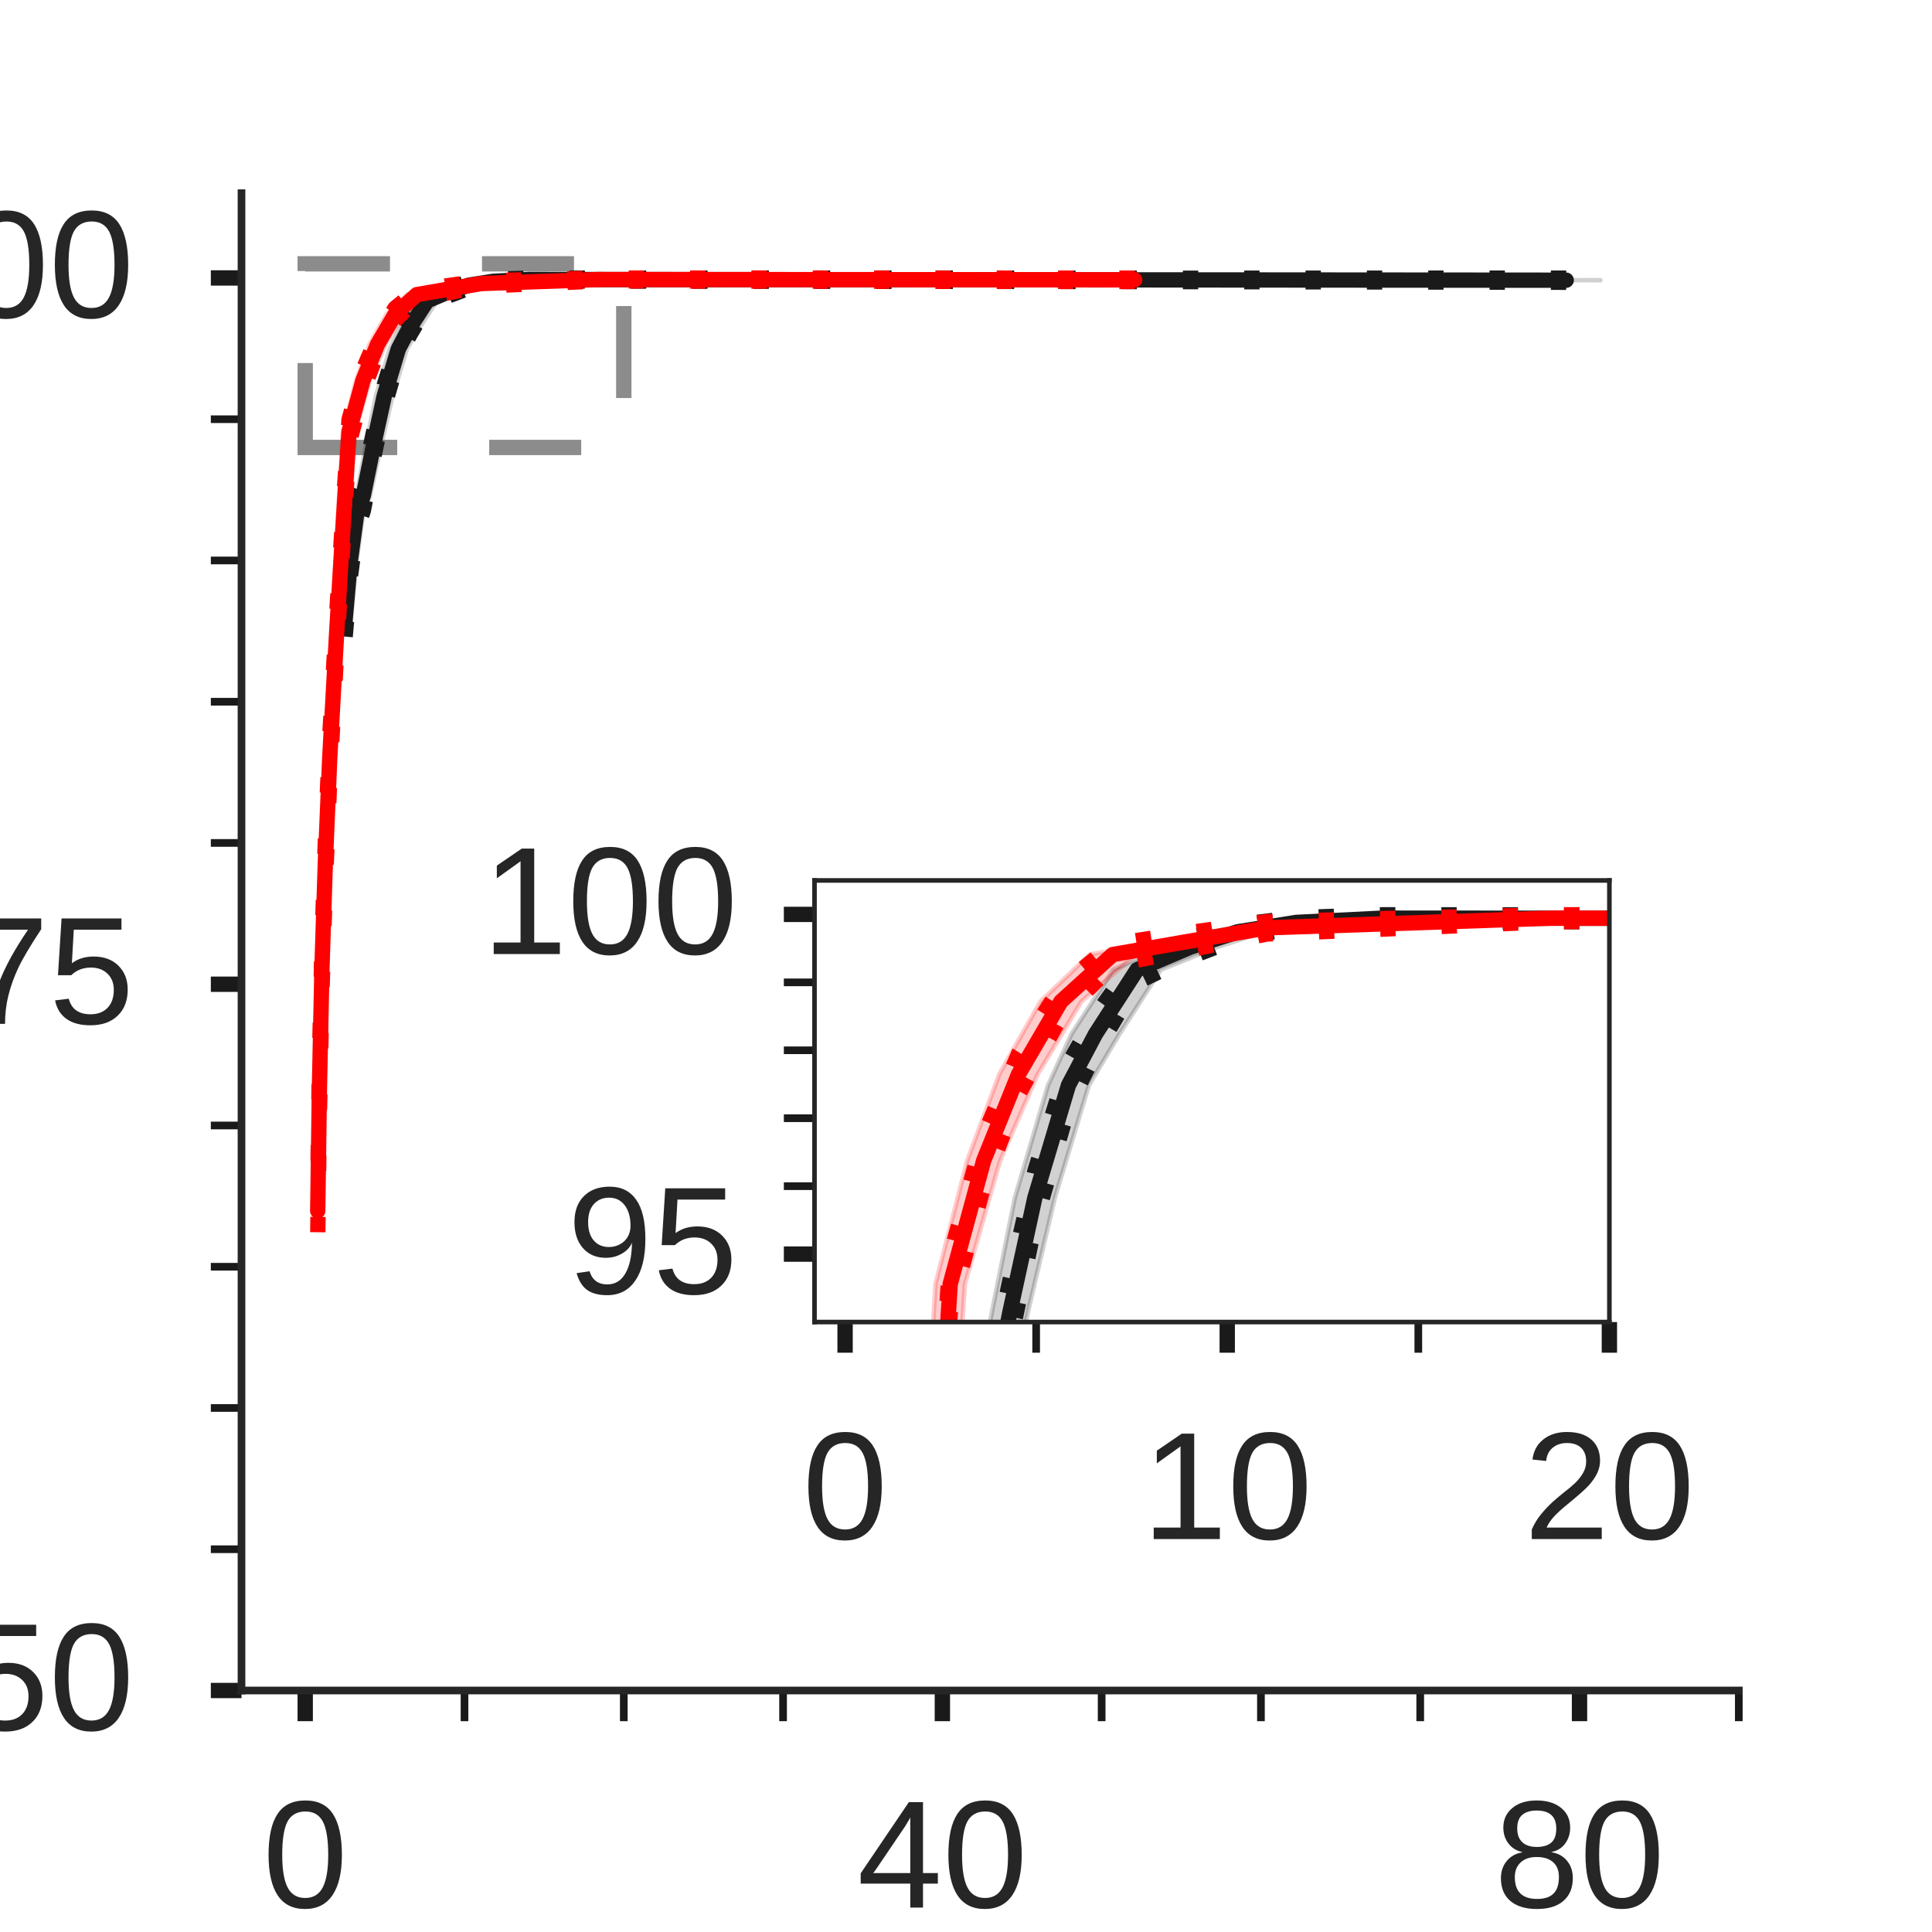
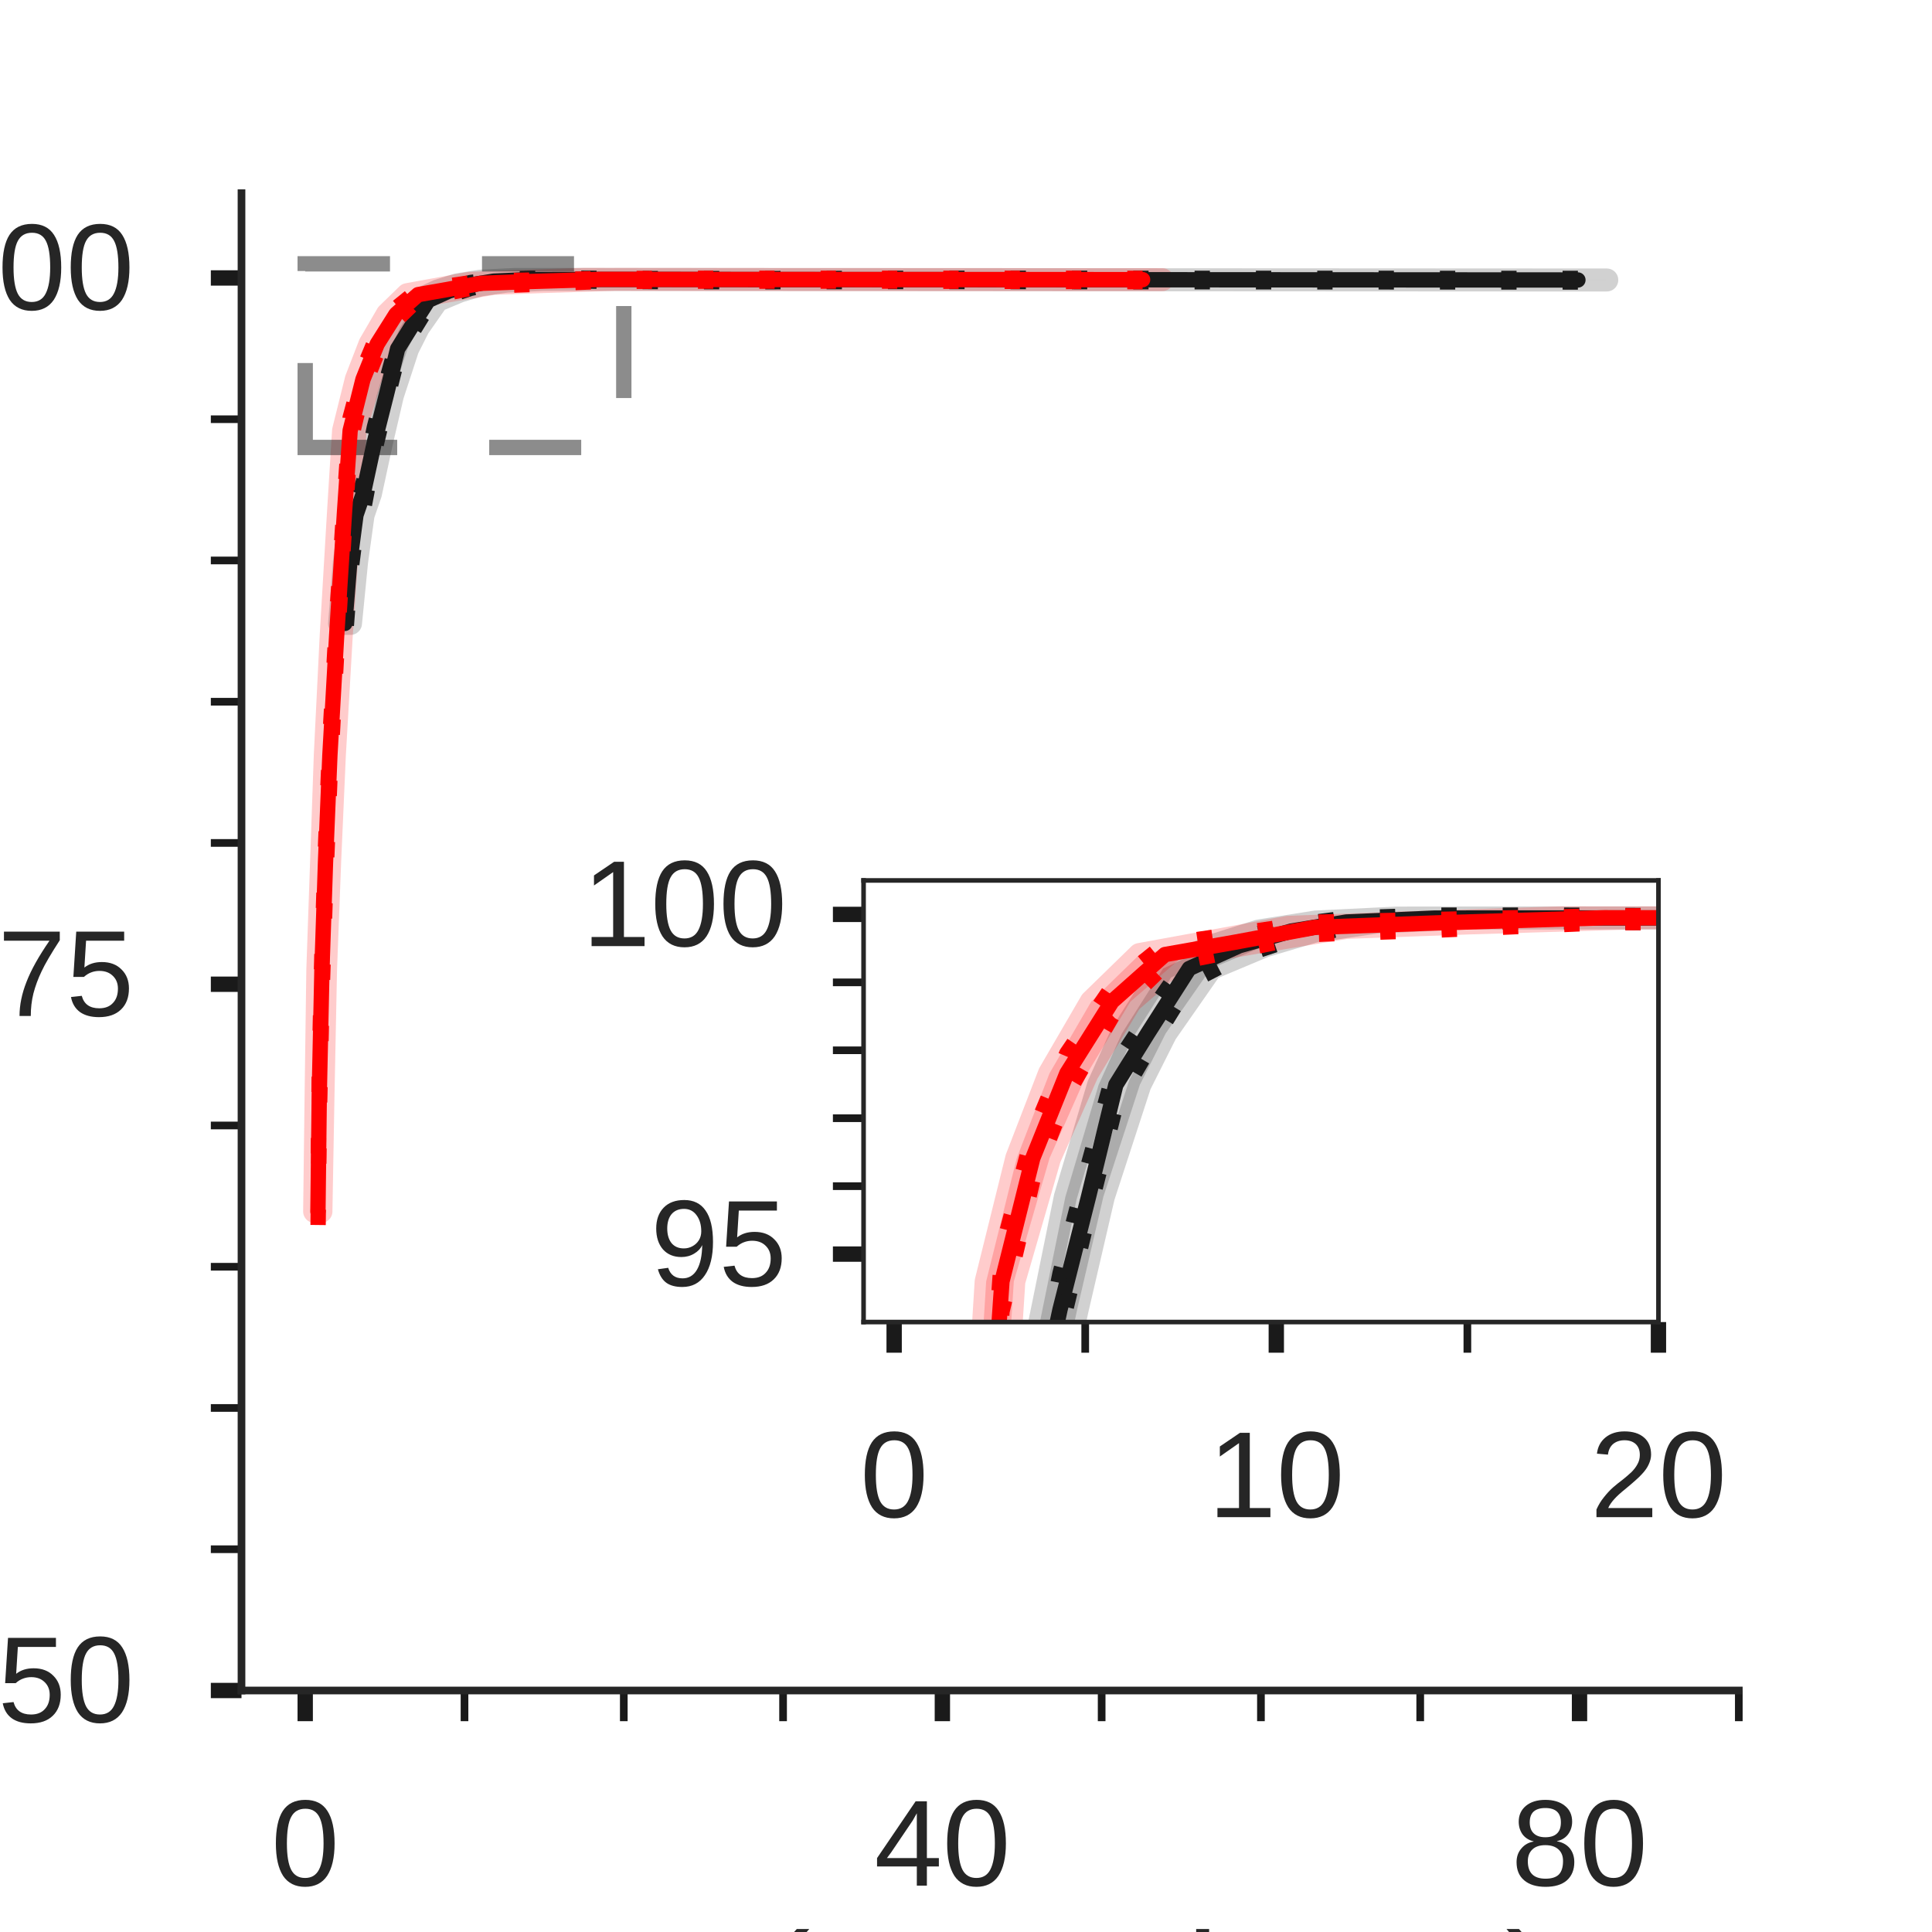
<svg xmlns="http://www.w3.org/2000/svg" xmlns:xlink="http://www.w3.org/1999/xlink" height="126pt" version="1.1" viewBox="0 0 126 126" width="126pt">
  <defs>
    <style type="text/css">
*{stroke-linecap:butt;stroke-linejoin:round;stroke-miterlimit:100000;}
  </style>
  </defs>
  <g id="figure_1">
    <g id="patch_1">
      <path d="M 0 126  L 126 126  L 126 0  L 0 0  L 0 126  z " style="fill:none;" />
    </g>
    <g id="axes_1">
      <g id="patch_2">
        <path d="M 15.75 110.25  L 113.4 110.25  L 113.4 12.6  L 15.75 12.6  L 15.75 110.25  z " style="fill:none;" />
      </g>
      <g id="matplotlib.axis_1">
        <g id="xtick_1">
          <g id="line2d_1">
            <defs>
-               <path d="M 0 0  L 0 2  " id="m0ae9dbe3cf" style="stroke:#1a1a1a;" />
+               <path d="M 0 0  L 0 2  " id="m2481b8fc19" style="stroke:#1a1a1a;" />
            </defs>
            <g>
-               <use style="fill:#1a1a1a;stroke:#1a1a1a;" x="19.905" xlink:href="#m0ae9dbe3cf" y="110.25" />
+               <use style="fill:#1a1a1a;stroke:#1a1a1a;" x="19.905" xlink:href="#m2481b8fc19" y="110.25" />
            </g>
          </g>
          <g id="text_1">
-             <text style="fill:#262626;font-family:Arial;font-size:10.0px;font-style:normal;font-weight:400;text-anchor:middle;" transform="rotate(-0, 19.90532, 124.4078)" x="19.905" y="124.408">0</text>
+             <text style="fill:#262626;font-family:Arial;font-size:8.0px;font-style:normal;font-weight:400;text-anchor:middle;" transform="rotate(-0, 19.90532, 122.9762)" x="19.905" y="122.976">0</text>
          </g>
        </g>
        <g id="xtick_2">
          <g id="line2d_2">
            <g>
-               <use style="fill:#1a1a1a;stroke:#1a1a1a;" x="61.459" xlink:href="#m0ae9dbe3cf" y="110.25" />
+               <use style="fill:#1a1a1a;stroke:#1a1a1a;" x="61.459" xlink:href="#m2481b8fc19" y="110.25" />
            </g>
          </g>
          <g id="text_2">
-             <text style="fill:#262626;font-family:Arial;font-size:10.0px;font-style:normal;font-weight:400;text-anchor:middle;" transform="rotate(-0, 61.45851, 124.4078)" x="61.459" y="124.408">40</text>
+             <text style="fill:#262626;font-family:Arial;font-size:8.0px;font-style:normal;font-weight:400;text-anchor:middle;" transform="rotate(-0, 61.45851, 122.9762)" x="61.459" y="122.976">40</text>
          </g>
        </g>
        <g id="xtick_3">
          <g id="line2d_3">
            <g>
-               <use style="fill:#1a1a1a;stroke:#1a1a1a;" x="103.012" xlink:href="#m0ae9dbe3cf" y="110.25" />
+               <use style="fill:#1a1a1a;stroke:#1a1a1a;" x="103.012" xlink:href="#m2481b8fc19" y="110.25" />
            </g>
          </g>
          <g id="text_3">
-             <text style="fill:#262626;font-family:Arial;font-size:10.0px;font-style:normal;font-weight:400;text-anchor:middle;" transform="rotate(-0, 103.0117, 124.4078)" x="103.012" y="124.408">80</text>
+             <text style="fill:#262626;font-family:Arial;font-size:8.0px;font-style:normal;font-weight:400;text-anchor:middle;" transform="rotate(-0, 103.0117, 122.9762)" x="103.012" y="122.976">80</text>
          </g>
        </g>
        <g id="xtick_4">
          <g id="line2d_4">
            <defs>
-               <path d="M 0 0  L 0 2  " id="m9c479d9d81" style="stroke:#1a1a1a;stroke-width:0.5;" />
+               <path d="M 0 0  L 0 2  " id="m0c7cc8db87" style="stroke:#1a1a1a;stroke-width:0.5;" />
            </defs>
            <g>
-               <use style="fill:#1a1a1a;stroke:#1a1a1a;stroke-width:0.5;" x="30.294" xlink:href="#m9c479d9d81" y="110.25" />
+               <use style="fill:#1a1a1a;stroke:#1a1a1a;stroke-width:0.5;" x="30.294" xlink:href="#m0c7cc8db87" y="110.25" />
            </g>
          </g>
        </g>
        <g id="xtick_5">
          <g id="line2d_5">
            <g>
-               <use style="fill:#1a1a1a;stroke:#1a1a1a;stroke-width:0.5;" x="40.682" xlink:href="#m9c479d9d81" y="110.25" />
+               <use style="fill:#1a1a1a;stroke:#1a1a1a;stroke-width:0.5;" x="40.682" xlink:href="#m0c7cc8db87" y="110.25" />
            </g>
          </g>
        </g>
        <g id="xtick_6">
          <g id="line2d_6">
            <g>
-               <use style="fill:#1a1a1a;stroke:#1a1a1a;stroke-width:0.5;" x="51.07" xlink:href="#m9c479d9d81" y="110.25" />
+               <use style="fill:#1a1a1a;stroke:#1a1a1a;stroke-width:0.5;" x="51.07" xlink:href="#m0c7cc8db87" y="110.25" />
            </g>
          </g>
        </g>
        <g id="xtick_7">
          <g id="line2d_7">
            <g>
-               <use style="fill:#1a1a1a;stroke:#1a1a1a;stroke-width:0.5;" x="71.847" xlink:href="#m9c479d9d81" y="110.25" />
+               <use style="fill:#1a1a1a;stroke:#1a1a1a;stroke-width:0.5;" x="71.847" xlink:href="#m0c7cc8db87" y="110.25" />
            </g>
          </g>
        </g>
        <g id="xtick_8">
          <g id="line2d_8">
            <g>
-               <use style="fill:#1a1a1a;stroke:#1a1a1a;stroke-width:0.5;" x="82.235" xlink:href="#m9c479d9d81" y="110.25" />
+               <use style="fill:#1a1a1a;stroke:#1a1a1a;stroke-width:0.5;" x="82.235" xlink:href="#m0c7cc8db87" y="110.25" />
            </g>
          </g>
        </g>
        <g id="xtick_9">
          <g id="line2d_9">
            <g>
-               <use style="fill:#1a1a1a;stroke:#1a1a1a;stroke-width:0.5;" x="92.623" xlink:href="#m9c479d9d81" y="110.25" />
+               <use style="fill:#1a1a1a;stroke:#1a1a1a;stroke-width:0.5;" x="92.623" xlink:href="#m0c7cc8db87" y="110.25" />
            </g>
          </g>
        </g>
        <g id="xtick_10">
          <g id="line2d_10">
            <g>
-               <use style="fill:#1a1a1a;stroke:#1a1a1a;stroke-width:0.5;" x="113.4" xlink:href="#m9c479d9d81" y="110.25" />
+               <use style="fill:#1a1a1a;stroke:#1a1a1a;stroke-width:0.5;" x="113.4" xlink:href="#m0c7cc8db87" y="110.25" />
            </g>
          </g>
        </g>
        <g id="text_4">
-           <text style="fill:#262626;font-family:Arial;font-size:12.0px;font-style:normal;font-weight:400;text-anchor:middle;" transform="rotate(-0, 64.575, 136.3309)" x="64.575" y="136.331">FSR (per minute)</text>
+           <text style="fill:#262626;font-family:Arial;font-size:9.6px;font-style:normal;font-weight:400;text-anchor:middle;" transform="rotate(-0, 64.575, 132.7548)" x="64.575" y="132.755">FSR (per minute)</text>
        </g>
      </g>
      <g id="matplotlib.axis_2">
        <g id="ytick_1">
          <g id="line2d_11">
            <defs>
-               <path d="M 0 0  L -2 0  " id="m9a4f71745a" style="stroke:#1a1a1a;" />
+               <path d="M 0 0  L -2 0  " id="m068551cfc2" style="stroke:#1a1a1a;" />
            </defs>
            <g>
-               <use style="fill:#1a1a1a;stroke:#1a1a1a;" x="15.75" xlink:href="#m9a4f71745a" y="110.25" />
+               <use style="fill:#1a1a1a;stroke:#1a1a1a;" x="15.75" xlink:href="#m068551cfc2" y="110.25" />
            </g>
          </g>
          <g id="text_5">
-             <text style="fill:#262626;font-family:Arial;font-size:10.0px;font-style:normal;font-weight:400;text-anchor:end;" transform="rotate(-0, 8.75, 112.8352)" x="8.75" y="112.835">50</text>
+             <text style="fill:#262626;font-family:Arial;font-size:8.0px;font-style:normal;font-weight:400;text-anchor:end;" transform="rotate(-0, 8.75, 112.3181)" x="8.75" y="112.318">50</text>
          </g>
        </g>
        <g id="ytick_2">
          <g id="line2d_12">
            <g>
-               <use style="fill:#1a1a1a;stroke:#1a1a1a;" x="15.75" xlink:href="#m9a4f71745a" y="64.189" />
+               <use style="fill:#1a1a1a;stroke:#1a1a1a;" x="15.75" xlink:href="#m068551cfc2" y="64.189" />
            </g>
          </g>
          <g id="text_6">
-             <text style="fill:#262626;font-family:Arial;font-size:10.0px;font-style:normal;font-weight:400;text-anchor:end;" transform="rotate(-0, 8.75, 66.77384)" x="8.75" y="66.774">75</text>
+             <text style="fill:#262626;font-family:Arial;font-size:8.0px;font-style:normal;font-weight:400;text-anchor:end;" transform="rotate(-0, 8.75, 66.2568)" x="8.75" y="66.257">75</text>
          </g>
        </g>
        <g id="ytick_3">
          <g id="line2d_13">
            <g>
-               <use style="fill:#1a1a1a;stroke:#1a1a1a;" x="15.75" xlink:href="#m9a4f71745a" y="18.127" />
+               <use style="fill:#1a1a1a;stroke:#1a1a1a;" x="15.75" xlink:href="#m068551cfc2" y="18.127" />
            </g>
          </g>
          <g id="text_7">
-             <text style="fill:#262626;font-family:Arial;font-size:10.0px;font-style:normal;font-weight:400;text-anchor:end;" transform="rotate(-0, 8.75, 20.71251)" x="8.75" y="20.713">100</text>
+             <text style="fill:#262626;font-family:Arial;font-size:8.0px;font-style:normal;font-weight:400;text-anchor:end;" transform="rotate(-0, 8.75, 20.19548)" x="8.75" y="20.195">100</text>
          </g>
        </g>
        <g id="ytick_4">
          <g id="line2d_14">
            <defs>
-               <path d="M 0 0  L -2 0  " id="m739ccb007a" style="stroke:#1a1a1a;stroke-width:0.5;" />
+               <path d="M 0 0  L -2 0  " id="md0655ebba7" style="stroke:#1a1a1a;stroke-width:0.5;" />
            </defs>
            <g>
-               <use style="fill:#1a1a1a;stroke:#1a1a1a;stroke-width:0.5;" x="15.75" xlink:href="#m739ccb007a" y="101.038" />
+               <use style="fill:#1a1a1a;stroke:#1a1a1a;stroke-width:0.5;" x="15.75" xlink:href="#md0655ebba7" y="101.038" />
            </g>
          </g>
        </g>
        <g id="ytick_5">
          <g id="line2d_15">
            <g>
-               <use style="fill:#1a1a1a;stroke:#1a1a1a;stroke-width:0.5;" x="15.75" xlink:href="#m739ccb007a" y="91.825" />
+               <use style="fill:#1a1a1a;stroke:#1a1a1a;stroke-width:0.5;" x="15.75" xlink:href="#md0655ebba7" y="91.825" />
            </g>
          </g>
        </g>
        <g id="ytick_6">
          <g id="line2d_16">
            <g>
-               <use style="fill:#1a1a1a;stroke:#1a1a1a;stroke-width:0.5;" x="15.75" xlink:href="#m739ccb007a" y="82.613" />
+               <use style="fill:#1a1a1a;stroke:#1a1a1a;stroke-width:0.5;" x="15.75" xlink:href="#md0655ebba7" y="82.613" />
            </g>
          </g>
        </g>
        <g id="ytick_7">
          <g id="line2d_17">
            <g>
-               <use style="fill:#1a1a1a;stroke:#1a1a1a;stroke-width:0.5;" x="15.75" xlink:href="#m739ccb007a" y="73.401" />
+               <use style="fill:#1a1a1a;stroke:#1a1a1a;stroke-width:0.5;" x="15.75" xlink:href="#md0655ebba7" y="73.401" />
            </g>
          </g>
        </g>
        <g id="ytick_8">
          <g id="line2d_18">
            <g>
-               <use style="fill:#1a1a1a;stroke:#1a1a1a;stroke-width:0.5;" x="15.75" xlink:href="#m739ccb007a" y="54.976" />
+               <use style="fill:#1a1a1a;stroke:#1a1a1a;stroke-width:0.5;" x="15.75" xlink:href="#md0655ebba7" y="54.976" />
            </g>
          </g>
        </g>
        <g id="ytick_9">
          <g id="line2d_19">
            <g>
-               <use style="fill:#1a1a1a;stroke:#1a1a1a;stroke-width:0.5;" x="15.75" xlink:href="#m739ccb007a" y="45.764" />
+               <use style="fill:#1a1a1a;stroke:#1a1a1a;stroke-width:0.5;" x="15.75" xlink:href="#md0655ebba7" y="45.764" />
            </g>
          </g>
        </g>
        <g id="ytick_10">
          <g id="line2d_20">
            <g>
-               <use style="fill:#1a1a1a;stroke:#1a1a1a;stroke-width:0.5;" x="15.75" xlink:href="#m739ccb007a" y="36.552" />
+               <use style="fill:#1a1a1a;stroke:#1a1a1a;stroke-width:0.5;" x="15.75" xlink:href="#md0655ebba7" y="36.552" />
            </g>
          </g>
        </g>
        <g id="ytick_11">
          <g id="line2d_21">
            <g>
-               <use style="fill:#1a1a1a;stroke:#1a1a1a;stroke-width:0.5;" x="15.75" xlink:href="#m739ccb007a" y="27.34" />
+               <use style="fill:#1a1a1a;stroke:#1a1a1a;stroke-width:0.5;" x="15.75" xlink:href="#md0655ebba7" y="27.34" />
            </g>
          </g>
        </g>
        <g id="text_8">
-           <text style="fill:#262626;font-family:Arial;font-size:12.0px;font-style:normal;font-weight:400;text-anchor:middle;" transform="rotate(-90, -11.65844, 61.425)" x="-11.658" y="61.425">TPR (%)</text>
+           <text style="fill:#262626;font-family:Arial;font-size:9.6px;font-style:normal;font-weight:400;text-anchor:middle;" transform="rotate(-90, -7.81675, 61.425)" x="-7.817" y="61.425">TPR (%)</text>
        </g>
      </g>
      <g id="PolyCollection_1">
        <defs>
-           <path d="M 104.372 -107.726  L 99.916 -107.726  L 74.818 -107.745  L 58.755 -107.758  L 48.068 -107.761  L 41.208 -107.765  L 36.853 -107.769  L 33.574 -107.772  L 31.323 -107.655  L 29.845 -107.401  L 28.56 -106.982  L 27.195 -106.372  L 26.063 -104.632  L 25.423 -103.24  L 24.52 -100.184  L 23.903 -97.119  L 23.252 -93.684  L 22.825 -92.393  L 22.427 -89.351  L 22.103 -85.309  L 22.863 -85.309  L 22.863 -85.309  L 23.245 -89.351  L 23.669 -92.393  L 24.135 -93.684  L 24.883 -97.119  L 25.606 -100.184  L 26.533 -103.24  L 27.367 -104.632  L 28.489 -106.372  L 30.002 -106.982  L 31.303 -107.401  L 33.001 -107.655  L 35.438 -107.772  L 38.875 -107.769  L 43.494 -107.765  L 50.631 -107.761  L 61.974 -107.758  L 78.689 -107.745  L 104.372 -107.726  z " id="m22cbb813bc" style="stroke:#1a1a1a;stroke-opacity:0.2;stroke-width:0.3;" />
+           <path d="M 104.789 -107.74  L 100.03 -107.74  L 75.016 -107.754  L 58.93 -107.765  L 48.034 -107.769  L 41.256 -107.776  L 36.958 -107.776  L 33.56 -107.773  L 31.36 -107.666  L 29.815 -107.421  L 28.553 -107.023  L 27.218 -106.406  L 26.097 -104.646  L 25.464 -103.25  L 24.56 -100.213  L 23.937 -97.158  L 23.251 -93.796  L 22.871 -92.412  L 22.461 -89.355  L 22.147 -85.344  L 22.858 -85.344  L 22.858 -85.344  L 23.255 -89.355  L 23.678 -92.412  L 24.156 -93.796  L 24.881 -97.158  L 25.592 -100.213  L 26.584 -103.25  L 27.287 -104.646  L 28.517 -106.406  L 29.993 -107.023  L 31.346 -107.421  L 33.033 -107.666  L 35.365 -107.773  L 38.878 -107.776  L 43.58 -107.776  L 50.633 -107.769  L 61.951 -107.765  L 78.532 -107.754  L 104.789 -107.74  z " id="m00eeec6aa2" style="stroke:#1a1a1a;stroke-opacity:0.2;stroke-width:1.5;" />
        </defs>
-         <g clip-path="url(#pb9aedc991c)">
-           <use style="fill:#1a1a1a;fill-opacity:0.2;stroke:#1a1a1a;stroke-opacity:0.2;stroke-width:0.3;" x="0.0" xlink:href="#m22cbb813bc" y="126.0" />
+         <g clip-path="url(#pc60223b6f8)">
+           <use style="fill:#1a1a1a;fill-opacity:0.2;stroke:#1a1a1a;stroke-opacity:0.2;stroke-width:1.5;" x="0.0" xlink:href="#m00eeec6aa2" y="126.0" />
        </g>
      </g>
      <g id="PolyCollection_2">
        <defs>
-           <path d="M 75.81 -107.752  L 72.197 -107.752  L 55.607 -107.761  L 45.017 -107.767  L 38.025 -107.771  L 33.691 -107.619  L 30.542 -107.509  L 28.351 -107.109  L 26.554 -106.785  L 25.217 -105.511  L 24.099 -103.542  L 23.226 -101.198  L 22.363 -97.849  L 22.048 -92.567  L 21.612 -84.528  L 21.202 -76.587  L 20.956 -69.751  L 20.753 -62.764  L 20.604 -54.766  L 20.509 -47.024  L 20.935 -47.024  L 20.935 -47.024  L 21.05 -54.766  L 21.236 -62.764  L 21.48 -69.751  L 21.811 -76.587  L 22.276 -84.528  L 22.811 -92.567  L 23.163 -97.849  L 24.12 -101.198  L 25.144 -103.542  L 26.329 -105.511  L 27.812 -106.785  L 29.754 -107.109  L 32.191 -107.509  L 35.551 -107.619  L 40.161 -107.771  L 47.325 -107.767  L 58.558 -107.761  L 75.81 -107.752  z " id="m7ca2708e7a" style="stroke:#ff0000;stroke-opacity:0.2;stroke-width:0.3;" />
+           <path d="M 75.797 -107.763  L 72.386 -107.763  L 55.737 -107.769  L 45.029 -107.774  L 38.051 -107.781  L 33.684 -107.641  L 30.604 -107.522  L 28.394 -107.116  L 26.576 -106.785  L 25.263 -105.509  L 24.128 -103.562  L 23.238 -101.262  L 22.407 -97.919  L 22.079 -92.638  L 21.6 -84.547  L 21.214 -76.731  L 20.971 -69.746  L 20.728 -62.763  L 20.616 -54.684  L 20.52 -46.992  L 20.93 -46.992  L 20.93 -46.992  L 21.067 -54.684  L 21.231 -62.763  L 21.497 -69.746  L 21.805 -76.731  L 22.256 -84.547  L 22.819 -92.638  L 23.159 -97.919  L 24.129 -101.262  L 25.153 -103.562  L 26.33 -105.509  L 27.811 -106.785  L 29.747 -107.116  L 32.196 -107.522  L 35.515 -107.641  L 40.149 -107.781  L 47.503 -107.774  L 58.576 -107.769  L 75.797 -107.763  z " id="mc5ec6751b1" style="stroke:#ff0000;stroke-opacity:0.2;stroke-width:1.5;" />
        </defs>
-         <g clip-path="url(#pb9aedc991c)">
-           <use style="fill:#ff0000;fill-opacity:0.2;stroke:#ff0000;stroke-opacity:0.2;stroke-width:0.3;" x="0.0" xlink:href="#m7ca2708e7a" y="126.0" />
+         <g clip-path="url(#pc60223b6f8)">
+           <use style="fill:#ff0000;fill-opacity:0.2;stroke:#ff0000;stroke-opacity:0.2;stroke-width:1.5;" x="0.0" xlink:href="#mc5ec6751b1" y="126.0" />
        </g>
      </g>
      <g id="patch_3">
-         <path clip-path="url(#pb9aedc991c)" d="M 19.905 29.182  L 40.682 29.182  L 40.682 17.206  L 19.905 17.206  L 19.905 29.182  z " style="fill:none;opacity:0.5;stroke:#1a1a1a;stroke-dasharray:6,6;stroke-dashoffset:0.0;stroke-linejoin:miter;" />
+         <path clip-path="url(#pc60223b6f8)" d="M 19.905 29.182  L 40.682 29.182  L 40.682 17.206  L 19.905 17.206  L 19.905 29.182  z " style="fill:none;opacity:0.5;stroke:#1a1a1a;stroke-dasharray:6,6;stroke-dashoffset:0.0;stroke-linejoin:miter;" />
      </g>
      <g id="line2d_22">
-         <path clip-path="url(#pb9aedc991c)" d="M 102.144 18.274  L 76.753 18.255  L 60.365 18.242  L 49.35 18.239  L 42.351 18.235  L 37.864 18.231  L 34.506 18.228  L 32.162 18.345  L 30.574 18.599  L 29.281 19.018  L 27.842 19.628  L 26.715 21.368  L 25.978 22.76  L 25.063 25.816  L 24.393 28.881  L 23.693 32.316  L 23.247 33.607  L 22.836 36.649  L 22.483 40.691  " style="fill:none;stroke:#1a1a1a;stroke-linecap:round;" />
+         <path clip-path="url(#pc60223b6f8)" d="M 102.907 18.26  L 77.556 18.246  L 60.638 18.235  L 49.532 18.231  L 42.631 18.224  L 37.958 18.224  L 34.592 18.227  L 32.197 18.334  L 30.703 18.579  L 29.286 18.977  L 27.927 19.594  L 26.8 21.354  L 25.931 22.75  L 25.188 25.787  L 24.415 28.842  L 23.688 32.204  L 23.215 33.588  L 22.813 36.645  L 22.489 40.656  " style="fill:none;stroke:#1a1a1a;stroke-linecap:round;" />
      </g>
      <g id="line2d_23">
-         <path clip-path="url(#pb9aedc991c)" d="M 102.144 18.409  L 76.753 18.364  L 60.365 18.348  L 49.35 18.339  L 42.351 18.33  L 37.864 18.321  L 34.506 18.32  L 32.162 18.475  L 30.574 18.791  L 29.281 19.282  L 27.842 19.963  L 26.715 21.865  L 25.978 23.353  L 25.063 26.539  L 24.393 29.741  L 23.693 33.313  L 23.247 34.614  L 22.836 37.735  L 22.483 41.843  " style="fill:none;stroke:#1a1a1a;stroke-dasharray:1,3;stroke-dashoffset:0.0;" />
+         <path clip-path="url(#pc60223b6f8)" d="M 102.907 18.392  L 77.556 18.377  L 60.638 18.357  L 49.532 18.373  L 42.631 18.364  L 37.958 18.329  L 34.592 18.327  L 32.197 18.485  L 30.703 18.805  L 29.286 19.272  L 27.927 19.979  L 26.8 21.819  L 25.931 23.314  L 25.188 26.269  L 24.415 29.487  L 23.688 33.341  L 23.215 34.634  L 22.813 37.826  L 22.489 42.08  " style="fill:none;stroke:#1a1a1a;stroke-dasharray:1,3;stroke-dashoffset:0.0;" />
      </g>
      <g id="line2d_24">
-         <path clip-path="url(#pb9aedc991c)" d="M 102.144 18.139  L 76.753 18.146  L 60.365 18.136  L 49.35 18.138  L 42.351 18.139  L 37.864 18.14  L 34.506 18.137  L 32.162 18.215  L 30.574 18.408  L 29.281 18.754  L 27.842 19.294  L 26.715 20.871  L 25.978 22.166  L 25.063 25.093  L 24.393 28.02  L 23.693 31.318  L 23.247 32.601  L 22.836 35.563  L 22.483 39.54  " style="fill:none;stroke:#1a1a1a;stroke-dasharray:1,3;stroke-dashoffset:0.0;" />
+         <path clip-path="url(#pc60223b6f8)" d="M 102.907 18.157  L 77.556 18.152  L 60.638 18.151  L 49.532 18.171  L 42.631 18.17  L 37.958 18.148  L 34.592 18.148  L 32.197 18.227  L 30.703 18.421  L 29.286 18.77  L 27.927 19.279  L 26.8 20.896  L 25.931 22.213  L 25.188 24.904  L 24.415 27.86  L 23.688 31.458  L 23.215 32.674  L 22.813 35.691  L 22.489 39.722  " style="fill:none;stroke:#1a1a1a;stroke-dasharray:1,3;stroke-dashoffset:0.0;" />
      </g>
      <g id="line2d_25">
-         <path clip-path="url(#pb9aedc991c)" d="M 74.003 18.248  L 57.082 18.239  L 46.171 18.233  L 39.093 18.229  L 34.621 18.381  L 31.367 18.491  L 29.053 18.891  L 27.183 19.215  L 25.773 20.489  L 24.622 22.458  L 23.673 24.802  L 22.763 28.151  L 22.429 33.433  L 21.944 41.472  L 21.506 49.413  L 21.218 56.249  L 20.994 63.236  L 20.827 71.234  L 20.722 78.976  " style="fill:none;stroke:#ff0000;stroke-linecap:round;" />
+         <path clip-path="url(#pc60223b6f8)" d="M 74.518 18.237  L 57.457 18.231  L 46.372 18.226  L 39.208 18.219  L 34.599 18.359  L 31.342 18.478  L 29.153 18.884  L 27.267 19.215  L 25.827 20.491  L 24.599 22.438  L 23.673 24.738  L 22.836 28.081  L 22.47 33.362  L 21.956 41.453  L 21.514 49.269  L 21.228 56.254  L 20.995 63.237  L 20.823 71.316  L 20.735 79.008  " style="fill:none;stroke:#ff0000;stroke-linecap:round;" />
      </g>
      <g id="line2d_26">
-         <path clip-path="url(#pb9aedc991c)" d="M 74.003 18.357  L 57.082 18.341  L 46.171 18.33  L 39.093 18.32  L 34.621 18.522  L 31.367 18.659  L 29.053 19.131  L 27.183 19.496  L 25.773 20.893  L 24.622 23.009  L 23.673 25.482  L 22.763 28.938  L 22.429 34.425  L 21.944 42.682  L 21.506 50.798  L 21.218 57.693  L 20.994 64.758  L 20.827 72.869  L 20.722 80.603  " style="fill:none;stroke:#ff0000;stroke-dasharray:1,3;stroke-dashoffset:0.0;" />
+         <path clip-path="url(#pc60223b6f8)" d="M 74.518 18.37  L 57.457 18.332  L 46.372 18.336  L 39.208 18.353  L 34.599 18.556  L 31.342 18.669  L 29.153 19.119  L 27.267 19.498  L 25.827 20.896  L 24.599 23.014  L 23.673 25.348  L 22.836 28.9  L 22.47 34.335  L 21.956 42.617  L 21.514 50.805  L 21.228 57.968  L 20.995 65.119  L 20.823 72.997  L 20.735 80.837  " style="fill:none;stroke:#ff0000;stroke-dasharray:1,3;stroke-dashoffset:0.0;" />
      </g>
      <g id="line2d_27">
-         <path clip-path="url(#pb9aedc991c)" d="M 74.003 18.14  L 57.082 18.137  L 46.171 18.135  L 39.093 18.138  L 34.621 18.24  L 31.367 18.324  L 29.053 18.65  L 27.183 18.933  L 25.773 20.085  L 24.622 21.906  L 23.673 24.123  L 22.763 27.363  L 22.429 32.44  L 21.944 40.262  L 21.506 48.028  L 21.218 54.805  L 20.994 61.715  L 20.827 69.599  L 20.722 77.35  " style="fill:none;stroke:#ff0000;stroke-dasharray:1,3;stroke-dashoffset:0.0;" />
+         <path clip-path="url(#pc60223b6f8)" d="M 74.518 18.152  L 57.457 18.149  L 46.372 18.149  L 39.208 18.168  L 34.599 18.265  L 31.342 18.339  L 29.153 18.664  L 27.267 18.936  L 25.827 20.099  L 24.599 21.894  L 23.673 24.098  L 22.836 27.233  L 22.47 32.477  L 21.956 40.336  L 21.514 48.19  L 21.228 55.247  L 20.995 62.144  L 20.823 69.849  L 20.735 77.623  " style="fill:none;stroke:#ff0000;stroke-dasharray:1,3;stroke-dashoffset:0.0;" />
      </g>
      <g id="patch_4">
-         <path d="M 15.75 110.25  L 113.4 110.25  " style="fill:none;stroke:#262626;stroke-linecap:square;stroke-linejoin:miter;stroke-width:0.5;" />
+         <path d="M 113.4 110.25  L 113.4 12.6  " style="fill:none;" />
      </g>
      <g id="patch_5">
        <path d="M 15.75 12.6  L 113.4 12.6  " style="fill:none;" />
      </g>
      <g id="patch_6">
+         <path d="M 15.75 110.25  L 113.4 110.25  " style="fill:none;stroke:#262626;stroke-linecap:square;stroke-linejoin:miter;stroke-width:0.5;" />
+       </g>
+       <g id="patch_7">
        <path d="M 15.75 110.25  L 15.75 12.6  " style="fill:none;stroke:#262626;stroke-linecap:square;stroke-linejoin:miter;stroke-width:0.5;" />
-       </g>
-       <g id="patch_7">
-         <path d="M 113.4 110.25  L 113.4 12.6  " style="fill:none;" />
      </g>
    </g>
    <g id="axes_2">
      <g id="patch_8">
-         <path d="M 53.12 86.22  L 104.96 86.22  L 104.96 57.42  L 53.12 57.42  L 53.12 86.22  z " style="fill:none;" />
+         <path d="M 56.32 86.22  L 108.16 86.22  L 108.16 57.42  L 56.32 57.42  L 56.32 86.22  z " style="fill:none;" />
      </g>
      <g id="matplotlib.axis_3">
        <g id="xtick_11">
          <g id="line2d_28">
            <g>
-               <use style="fill:#1a1a1a;stroke:#1a1a1a;" x="55.114" xlink:href="#m0ae9dbe3cf" y="86.22" />
+               <use style="fill:#1a1a1a;stroke:#1a1a1a;" x="58.314" xlink:href="#m2481b8fc19" y="86.22" />
            </g>
          </g>
          <g id="text_9">
-             <text style="fill:#262626;font-family:Arial;font-size:10.0px;font-style:normal;font-weight:400;text-anchor:middle;" transform="rotate(-0, 55.11385, 100.3778)" x="55.114" y="100.378">0</text>
+             <text style="fill:#262626;font-family:Arial;font-size:8.0px;font-style:normal;font-weight:400;text-anchor:middle;" transform="rotate(-0, 58.31385, 98.94625)" x="58.314" y="98.946">0</text>
          </g>
        </g>
        <g id="xtick_12">
          <g id="line2d_29">
            <g>
-               <use style="fill:#1a1a1a;stroke:#1a1a1a;" x="80.037" xlink:href="#m0ae9dbe3cf" y="86.22" />
+               <use style="fill:#1a1a1a;stroke:#1a1a1a;" x="83.237" xlink:href="#m2481b8fc19" y="86.22" />
            </g>
          </g>
          <g id="text_10">
-             <text style="fill:#262626;font-family:Arial;font-size:10.0px;font-style:normal;font-weight:400;text-anchor:middle;" transform="rotate(-0, 80.03692, 100.3778)" x="80.037" y="100.378">10</text>
+             <text style="fill:#262626;font-family:Arial;font-size:8.0px;font-style:normal;font-weight:400;text-anchor:middle;" transform="rotate(-0, 83.23692, 98.94625)" x="83.237" y="98.946">10</text>
          </g>
        </g>
        <g id="xtick_13">
          <g id="line2d_30">
            <g>
-               <use style="fill:#1a1a1a;stroke:#1a1a1a;" x="104.96" xlink:href="#m0ae9dbe3cf" y="86.22" />
+               <use style="fill:#1a1a1a;stroke:#1a1a1a;" x="108.16" xlink:href="#m2481b8fc19" y="86.22" />
            </g>
          </g>
          <g id="text_11">
-             <text style="fill:#262626;font-family:Arial;font-size:10.0px;font-style:normal;font-weight:400;text-anchor:middle;" transform="rotate(-0, 104.96, 100.3778)" x="104.96" y="100.378">20</text>
+             <text style="fill:#262626;font-family:Arial;font-size:8.0px;font-style:normal;font-weight:400;text-anchor:middle;" transform="rotate(-0, 108.16, 98.94625)" x="108.16" y="98.946">20</text>
          </g>
        </g>
        <g id="xtick_14">
          <g id="line2d_31">
            <g>
-               <use style="fill:#1a1a1a;stroke:#1a1a1a;stroke-width:0.5;" x="67.575" xlink:href="#m9c479d9d81" y="86.22" />
+               <use style="fill:#1a1a1a;stroke:#1a1a1a;stroke-width:0.5;" x="70.775" xlink:href="#m0c7cc8db87" y="86.22" />
            </g>
          </g>
        </g>
        <g id="xtick_15">
          <g id="line2d_32">
            <g>
-               <use style="fill:#1a1a1a;stroke:#1a1a1a;stroke-width:0.5;" x="92.498" xlink:href="#m9c479d9d81" y="86.22" />
+               <use style="fill:#1a1a1a;stroke:#1a1a1a;stroke-width:0.5;" x="95.698" xlink:href="#m0c7cc8db87" y="86.22" />
            </g>
          </g>
        </g>
      </g>
      <g id="matplotlib.axis_4">
        <g id="ytick_12">
          <g id="line2d_33">
            <g>
-               <use style="fill:#1a1a1a;stroke:#1a1a1a;" x="53.12" xlink:href="#m9a4f71745a" y="81.789" />
+               <use style="fill:#1a1a1a;stroke:#1a1a1a;" x="56.32" xlink:href="#m068551cfc2" y="81.789" />
            </g>
          </g>
          <g id="text_12">
-             <text style="fill:#262626;font-family:Arial;font-size:10.0px;font-style:normal;font-weight:400;text-anchor:end;" transform="rotate(-0, 48.12, 84.37439)" x="48.12" y="84.374">95</text>
+             <text style="fill:#262626;font-family:Arial;font-size:8.0px;font-style:normal;font-weight:400;text-anchor:end;" transform="rotate(-0, 51.32, 83.85736)" x="51.32" y="83.857">95</text>
          </g>
        </g>
        <g id="ytick_13">
          <g id="line2d_34">
            <g>
-               <use style="fill:#1a1a1a;stroke:#1a1a1a;" x="53.12" xlink:href="#m9a4f71745a" y="59.635" />
+               <use style="fill:#1a1a1a;stroke:#1a1a1a;" x="56.32" xlink:href="#m068551cfc2" y="59.635" />
            </g>
          </g>
          <g id="text_13">
-             <text style="fill:#262626;font-family:Arial;font-size:10.0px;font-style:normal;font-weight:400;text-anchor:end;" transform="rotate(-0, 48.12, 62.22054)" x="48.12" y="62.221">100</text>
+             <text style="fill:#262626;font-family:Arial;font-size:8.0px;font-style:normal;font-weight:400;text-anchor:end;" transform="rotate(-0, 51.32, 61.70351)" x="51.32" y="61.704">100</text>
          </g>
        </g>
        <g id="ytick_14">
          <g id="line2d_35">
            <g>
-               <use style="fill:#1a1a1a;stroke:#1a1a1a;stroke-width:0.5;" x="53.12" xlink:href="#m739ccb007a" y="77.358" />
+               <use style="fill:#1a1a1a;stroke:#1a1a1a;stroke-width:0.5;" x="56.32" xlink:href="#md0655ebba7" y="77.358" />
            </g>
          </g>
        </g>
        <g id="ytick_15">
          <g id="line2d_36">
            <g>
-               <use style="fill:#1a1a1a;stroke:#1a1a1a;stroke-width:0.5;" x="53.12" xlink:href="#m739ccb007a" y="72.928" />
+               <use style="fill:#1a1a1a;stroke:#1a1a1a;stroke-width:0.5;" x="56.32" xlink:href="#md0655ebba7" y="72.928" />
            </g>
          </g>
        </g>
        <g id="ytick_16">
          <g id="line2d_37">
            <g>
-               <use style="fill:#1a1a1a;stroke:#1a1a1a;stroke-width:0.5;" x="53.12" xlink:href="#m739ccb007a" y="68.497" />
+               <use style="fill:#1a1a1a;stroke:#1a1a1a;stroke-width:0.5;" x="56.32" xlink:href="#md0655ebba7" y="68.497" />
            </g>
          </g>
        </g>
        <g id="ytick_17">
          <g id="line2d_38">
            <g>
-               <use style="fill:#1a1a1a;stroke:#1a1a1a;stroke-width:0.5;" x="53.12" xlink:href="#m739ccb007a" y="64.066" />
+               <use style="fill:#1a1a1a;stroke:#1a1a1a;stroke-width:0.5;" x="56.32" xlink:href="#md0655ebba7" y="64.066" />
            </g>
          </g>
        </g>
      </g>
      <g id="PolyCollection_3">
-         <path clip-path="url(#pe53f804f99)" d="M 257.762 59.989  L 247.072 59.989  L 186.857 59.942  L 148.32 59.912  L 122.68 59.903  L 106.223 59.893  L 95.775 59.884  L 87.908 59.879  L 82.508 60.158  L 78.96 60.77  L 75.878 61.777  L 72.602 63.245  L 69.886 67.429  L 68.351 70.775  L 66.185 78.125  L 64.705 85.495  L 63.143 93.755  L 62.117 96.862  L 61.165 104.177  L 60.386 113.898  L 62.209 113.898  L 62.209 113.898  L 63.126 104.177  L 64.144 96.862  L 65.261 93.755  L 67.055 85.495  L 68.792 78.125  L 71.014 70.775  L 73.015 67.429  L 75.707 63.245  L 79.336 61.777  L 82.459 60.77  L 86.533 60.158  L 92.38 59.879  L 100.626 59.884  L 111.707 59.893  L 128.83 59.903  L 156.043 59.912  L 196.144 59.942  L 257.762 59.989  z " style="fill:#1a1a1a;fill-opacity:0.2;stroke:#1a1a1a;stroke-opacity:0.2;stroke-width:0.3;" />
+         <path clip-path="url(#pb28dd22aa2)" d="M 261.962 59.953  L 250.545 59.953  L 190.531 59.92  L 151.939 59.894  L 125.799 59.884  L 109.537 59.868  L 99.226 59.867  L 91.074 59.875  L 85.795 60.132  L 82.089 60.72  L 79.062 61.679  L 75.857 63.163  L 73.169 67.394  L 71.649 70.752  L 69.48 78.057  L 67.987 85.402  L 66.34 93.487  L 65.43 96.814  L 64.445 104.167  L 63.692 113.812  L 65.397 113.812  L 65.397 113.812  L 66.349 104.167  L 67.365 96.814  L 68.513 93.487  L 70.251 85.402  L 71.956 78.057  L 74.336 70.752  L 76.024 67.394  L 78.974 63.163  L 82.515 61.679  L 85.762 60.72  L 89.808 60.132  L 95.403 59.875  L 103.832 59.867  L 115.112 59.868  L 132.034 59.884  L 159.187 59.894  L 198.968 59.92  L 261.962 59.953  z " style="fill:#1a1a1a;fill-opacity:0.2;stroke:#1a1a1a;stroke-opacity:0.2;stroke-width:1.5;" />
      </g>
      <g id="PolyCollection_4">
-         <path clip-path="url(#pe53f804f99)" d="M 189.236 59.927  L 180.569 59.927  L 140.767 59.903  L 115.36 59.889  L 98.585 59.88  L 88.188 60.245  L 80.633 60.511  L 75.377 61.471  L 71.066 62.25  L 67.858 65.314  L 65.175 70.049  L 63.081 75.687  L 61.01 83.739  L 60.254 96.442  L 59.209 115.775  L 58.226 134.872  L 57.635 151.311  L 57.146 168.114  L 56.791 187.347  L 56.562 205.966  L 57.584 205.966  L 57.584 205.966  L 57.859 187.347  L 58.306 168.114  L 58.893 151.311  L 59.685 134.872  L 60.802 115.775  L 62.085 96.442  L 62.93 83.739  L 65.226 75.687  L 67.683 70.049  L 70.526 65.314  L 74.084 62.25  L 78.743 61.471  L 84.589 60.511  L 92.649 60.245  L 103.711 59.88  L 120.897 59.889  L 147.847 59.903  L 189.236 59.927  z " style="fill:#ff0000;fill-opacity:0.2;stroke:#ff0000;stroke-opacity:0.2;stroke-width:0.3;" />
+         <path clip-path="url(#pb28dd22aa2)" d="M 192.407 59.899  L 184.223 59.899  L 144.28 59.884  L 118.588 59.873  L 101.848 59.856  L 91.37 60.193  L 83.981 60.48  L 78.679 61.456  L 74.317 62.252  L 71.169 65.319  L 68.445 70.002  L 66.309 75.534  L 64.315 83.573  L 63.528 96.272  L 62.38 115.73  L 61.453 134.525  L 60.872 151.323  L 60.288 168.116  L 60.019 187.545  L 59.789 206.042  L 60.773 206.042  L 60.773 206.042  L 61.101 187.545  L 61.495 168.116  L 62.134 151.323  L 62.872 134.525  L 63.954 115.73  L 65.305 96.272  L 66.119 83.573  L 68.448 75.534  L 70.905 70.002  L 73.727 65.319  L 77.282 62.252  L 81.925 61.456  L 87.802 60.48  L 95.764 60.193  L 106.883 59.856  L 124.524 59.873  L 151.09 59.884  L 192.407 59.899  z " style="fill:#ff0000;fill-opacity:0.2;stroke:#ff0000;stroke-opacity:0.2;stroke-width:1.5;" />
      </g>
      <g id="line2d_39">
-         <path clip-path="url(#pe53f804f99)" d="M 252.417 59.989  M 127 59.904  L 125.755 59.903  L 108.965 59.893  L 98.201 59.884  L 90.144 59.879  L 84.521 60.158  L 80.709 60.77  L 77.607 61.777  L 74.155 63.245  L 71.451 67.429  L 69.682 70.775  L 67.488 78.125  L 65.88 85.495  L 64.202 93.755  L 63.131 96.862  L 62.145 104.177  L 61.298 113.898  " style="fill:none;stroke:#1a1a1a;stroke-linecap:round;" />
+         <path clip-path="url(#pb28dd22aa2)" d="M 257.447 59.953  M 127 59.882  L 112.837 59.868  L 101.624 59.867  L 93.55 59.875  L 87.804 60.132  L 84.219 60.72  L 80.821 61.679  L 77.558 63.163  L 74.854 67.394  L 72.771 70.752  L 70.989 78.057  L 69.132 85.402  L 67.389 93.487  L 66.254 96.814  L 65.291 104.167  L 64.511 113.812  " style="fill:none;stroke:#1a1a1a;stroke-linecap:round;" />
      </g>
      <g id="line2d_40">
-         <path clip-path="url(#pe53f804f99)" d="M 252.417 60.313  M 127 60.146  L 125.755 60.145  L 108.965 60.123  L 98.201 60.101  L 90.144 60.097  L 84.521 60.471  L 80.709 61.231  L 77.607 62.412  L 74.155 64.049  L 71.451 68.624  L 69.682 72.202  L 67.488 79.865  L 65.88 87.565  L 64.202 96.154  L 63.131 99.282  L 62.145 106.789  L 61.298 116.667  " style="fill:none;stroke:#1a1a1a;stroke-dasharray:1,3;stroke-dashoffset:0.0;" />
+         <path clip-path="url(#pb28dd22aa2)" d="M 257.447 60.271  M 127 60.223  L 112.837 60.204  L 101.624 60.12  L 93.55 60.115  L 87.804 60.496  L 84.219 61.264  L 80.821 62.388  L 77.558 64.088  L 74.854 68.514  L 72.771 72.108  L 70.989 79.214  L 69.132 86.953  L 67.389 96.222  L 66.254 99.332  L 65.291 107.007  L 64.511 117.238  " style="fill:none;stroke:#1a1a1a;stroke-dasharray:1,3;stroke-dashoffset:0.0;" />
      </g>
      <g id="line2d_41">
-         <path clip-path="url(#pe53f804f99)" d="M 252.417 59.665  M 127 59.662  L 125.755 59.662  L 108.965 59.663  L 98.201 59.667  L 90.144 59.66  L 84.521 59.846  L 80.709 60.309  L 77.607 61.143  L 74.155 62.441  L 71.451 66.233  L 69.682 69.348  L 67.488 76.385  L 65.88 83.425  L 64.202 91.357  L 63.131 94.441  L 62.145 101.566  L 61.298 111.128  " style="fill:none;stroke:#1a1a1a;stroke-dasharray:1,3;stroke-dashoffset:0.0;" />
+         <path clip-path="url(#pb28dd22aa2)" d="M 257.447 59.706  M 127 59.74  L 112.837 59.737  L 101.624 59.685  L 93.55 59.684  L 87.804 59.874  L 84.219 60.342  L 80.821 61.18  L 77.558 62.404  L 74.854 66.293  L 72.771 69.46  L 70.989 75.933  L 69.132 83.041  L 67.389 91.694  L 66.254 94.618  L 65.291 101.873  L 64.511 111.567  " style="fill:none;stroke:#1a1a1a;stroke-dasharray:1,3;stroke-dashoffset:0.0;" />
      </g>
      <g id="line2d_42">
-         <path clip-path="url(#pe53f804f99)" d="M 184.903 59.927  M 127 59.894  L 118.129 59.889  L 101.148 59.88  L 90.418 60.245  L 82.611 60.511  L 77.06 61.471  L 72.575 62.25  L 69.192 65.314  L 66.429 70.049  L 64.153 75.687  L 61.97 83.739  L 61.169 96.442  L 60.005 115.775  L 59.388 127  " style="fill:none;stroke:#ff0000;stroke-linecap:round;" />
+         <path clip-path="url(#pb28dd22aa2)" d="M 189.338 59.899  M 127 59.875  L 121.811 59.873  L 104.625 59.856  L 93.566 60.193  L 85.753 60.48  L 80.499 61.456  L 75.976 62.252  L 72.521 65.319  L 69.575 70.002  L 67.354 75.534  L 65.345 83.573  L 64.467 96.272  L 63.234 115.73  L 62.598 127  " style="fill:none;stroke:#ff0000;stroke-linecap:round;" />
      </g>
      <g id="line2d_43">
-         <path clip-path="url(#pe53f804f99)" d="M 184.903 60.188  M 127 60.132  L 118.129 60.123  L 101.148 60.099  L 90.418 60.584  L 82.611 60.913  L 77.06 62.049  L 72.575 62.927  L 69.192 66.286  L 66.429 71.374  L 64.153 77.321  L 61.97 85.632  L 61.169 98.828  L 60.005 118.684  L 59.558 127  " style="fill:none;stroke:#ff0000;stroke-dasharray:1,3;stroke-dashoffset:0.0;" />
+         <path clip-path="url(#pb28dd22aa2)" d="M 189.338 60.218  M 127 60.134  L 121.811 60.136  L 104.625 60.178  L 93.566 60.667  L 85.753 60.937  L 80.499 62.019  L 75.976 62.931  L 72.521 66.293  L 69.575 71.386  L 67.354 76.999  L 65.345 85.542  L 64.467 98.613  L 63.234 118.529  L 62.778 127  " style="fill:none;stroke:#ff0000;stroke-dasharray:1,3;stroke-dashoffset:0.0;" />
      </g>
      <g id="line2d_44">
-         <path clip-path="url(#pe53f804f99)" d="M 184.903 59.665  M 127 59.656  L 118.129 59.655  L 101.148 59.662  L 90.418 59.906  L 82.611 60.108  L 77.06 60.893  L 72.575 61.574  L 69.192 64.343  L 66.429 68.723  L 64.153 74.054  L 61.97 81.847  L 61.169 94.055  L 60.005 112.866  L 59.211 127  " style="fill:none;stroke:#ff0000;stroke-dasharray:1,3;stroke-dashoffset:0.0;" />
+         <path clip-path="url(#pb28dd22aa2)" d="M 189.338 59.695  M 127 59.687  L 121.811 59.686  L 104.625 59.732  L 93.566 59.967  L 85.753 60.144  L 80.499 60.926  L 75.976 61.579  L 72.521 64.377  L 69.575 68.694  L 67.354 73.994  L 65.345 81.534  L 64.467 94.144  L 63.234 113.042  L 62.451 127  " style="fill:none;stroke:#ff0000;stroke-dasharray:1,3;stroke-dashoffset:0.0;" />
      </g>
      <g id="patch_9">
-         <path d="M 53.12 86.22  L 104.96 86.22  " style="fill:none;stroke:#262626;stroke-linecap:square;stroke-linejoin:miter;stroke-width:0.3;" />
+         <path d="M 108.16 86.22  L 108.16 57.42  " style="fill:none;stroke:#262626;stroke-linecap:square;stroke-linejoin:miter;stroke-width:0.3;" />
      </g>
      <g id="patch_10">
-         <path d="M 53.12 57.42  L 104.96 57.42  " style="fill:none;stroke:#262626;stroke-linecap:square;stroke-linejoin:miter;stroke-width:0.3;" />
+         <path d="M 56.32 57.42  L 108.16 57.42  " style="fill:none;stroke:#262626;stroke-linecap:square;stroke-linejoin:miter;stroke-width:0.3;" />
      </g>
      <g id="patch_11">
-         <path d="M 53.12 86.22  L 53.12 57.42  " style="fill:none;stroke:#262626;stroke-linecap:square;stroke-linejoin:miter;stroke-width:0.3;" />
+         <path d="M 56.32 86.22  L 108.16 86.22  " style="fill:none;stroke:#262626;stroke-linecap:square;stroke-linejoin:miter;stroke-width:0.3;" />
      </g>
      <g id="patch_12">
-         <path d="M 104.96 86.22  L 104.96 57.42  " style="fill:none;stroke:#262626;stroke-linecap:square;stroke-linejoin:miter;stroke-width:0.3;" />
+         <path d="M 56.32 86.22  L 56.32 57.42  " style="fill:none;stroke:#262626;stroke-linecap:square;stroke-linejoin:miter;stroke-width:0.3;" />
      </g>
    </g>
  </g>
  <defs>
-     <clipPath id="pb9aedc991c">
+     <clipPath id="pc60223b6f8">
      <rect height="97.65" width="97.65" x="15.75" y="12.6" />
    </clipPath>
-     <clipPath id="pe53f804f99">
-       <rect height="28.8" width="51.84" x="53.12" y="57.42" />
+     <clipPath id="pb28dd22aa2">
+       <rect height="28.8" width="51.84" x="56.32" y="57.42" />
    </clipPath>
  </defs>
</svg>
